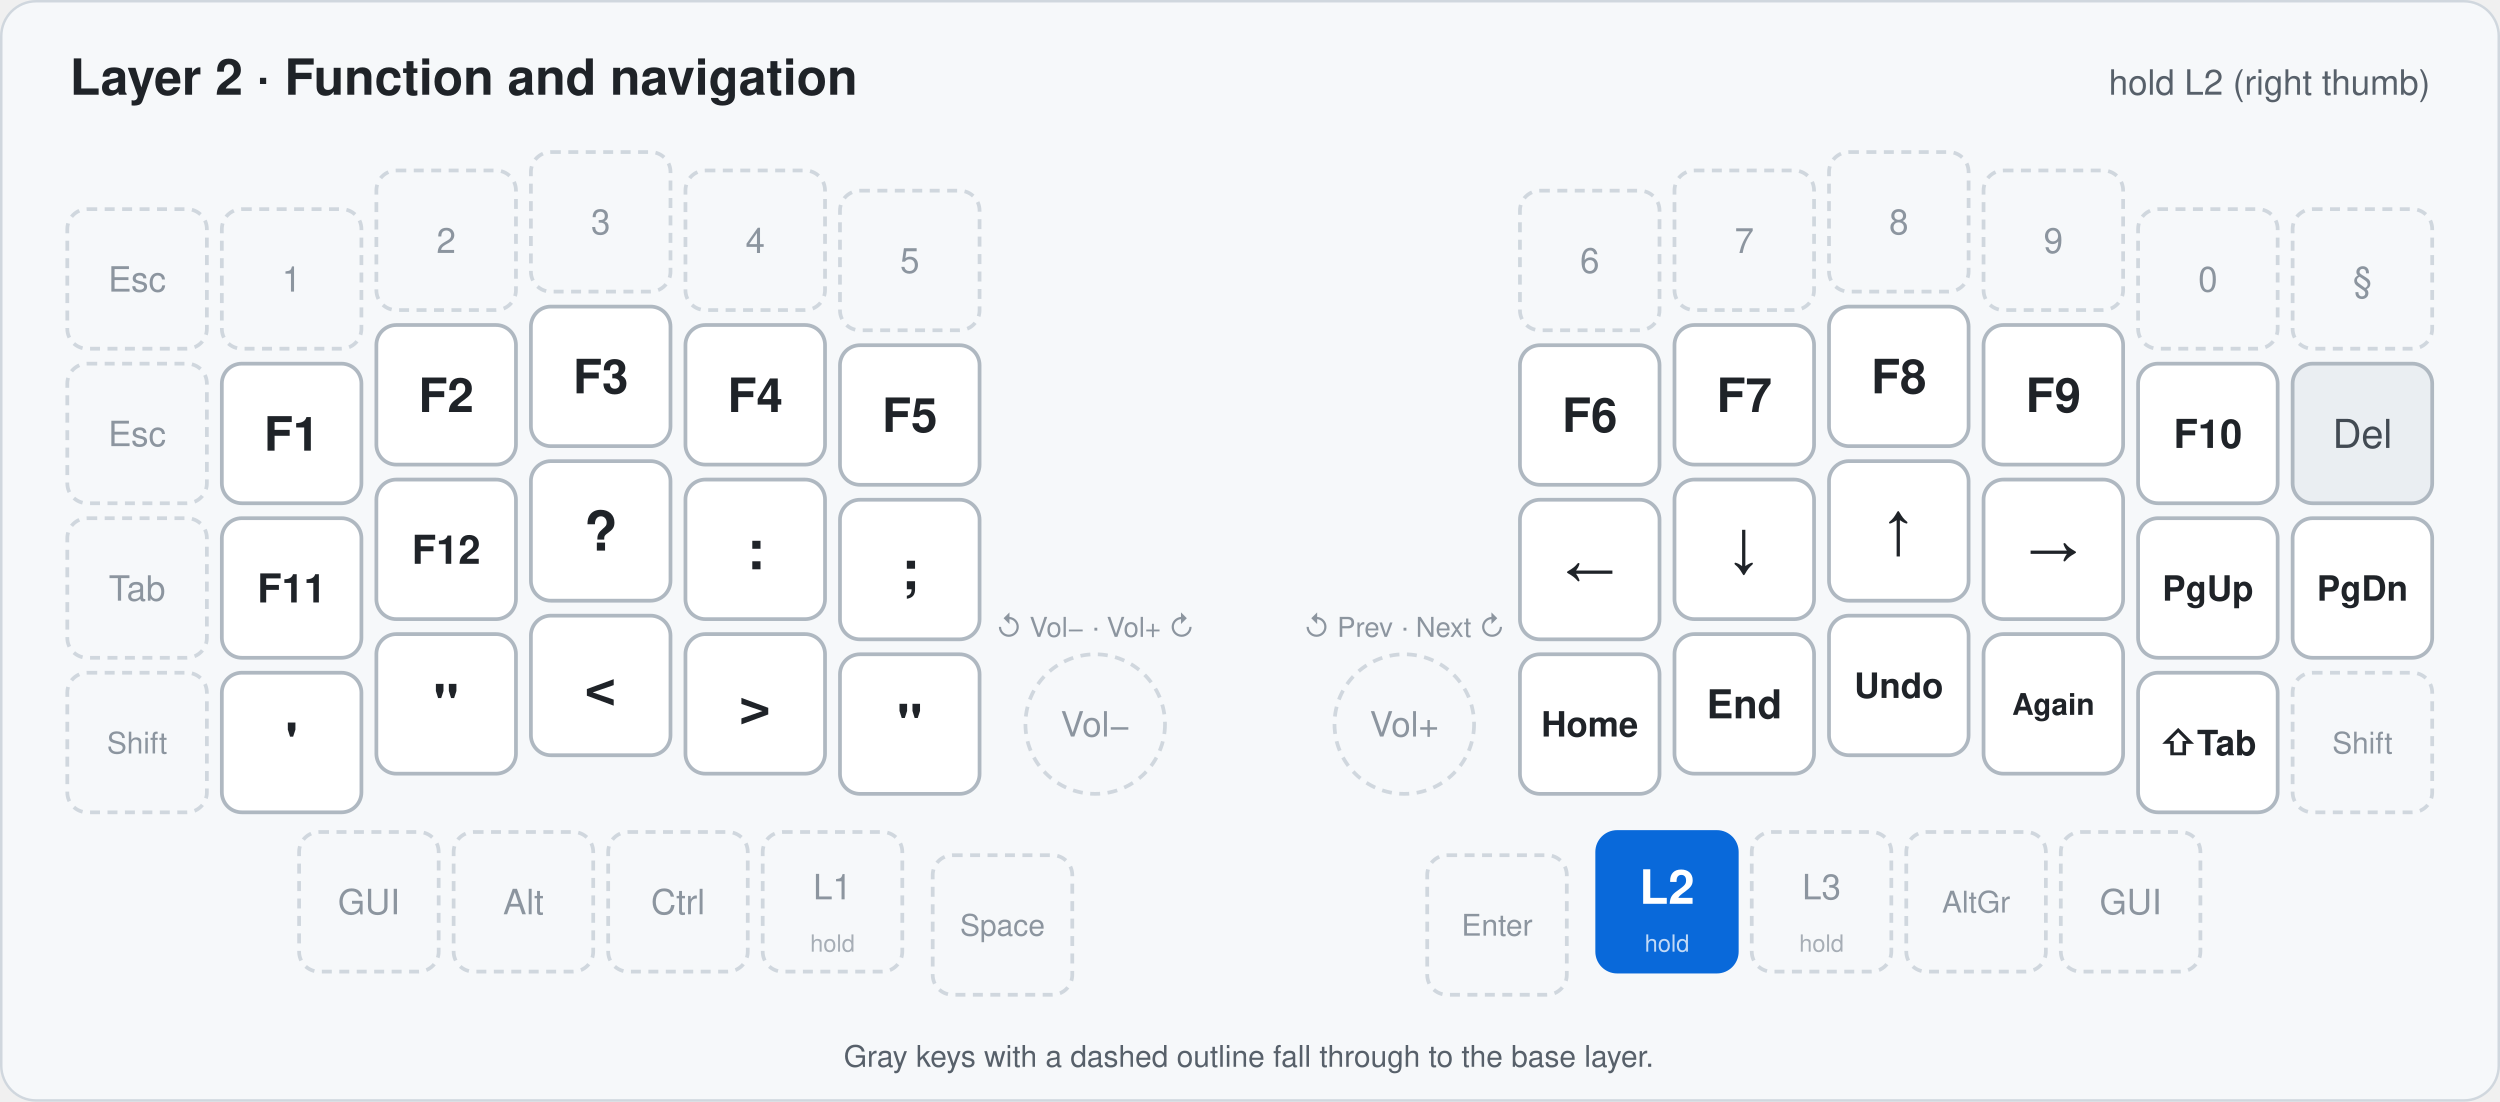
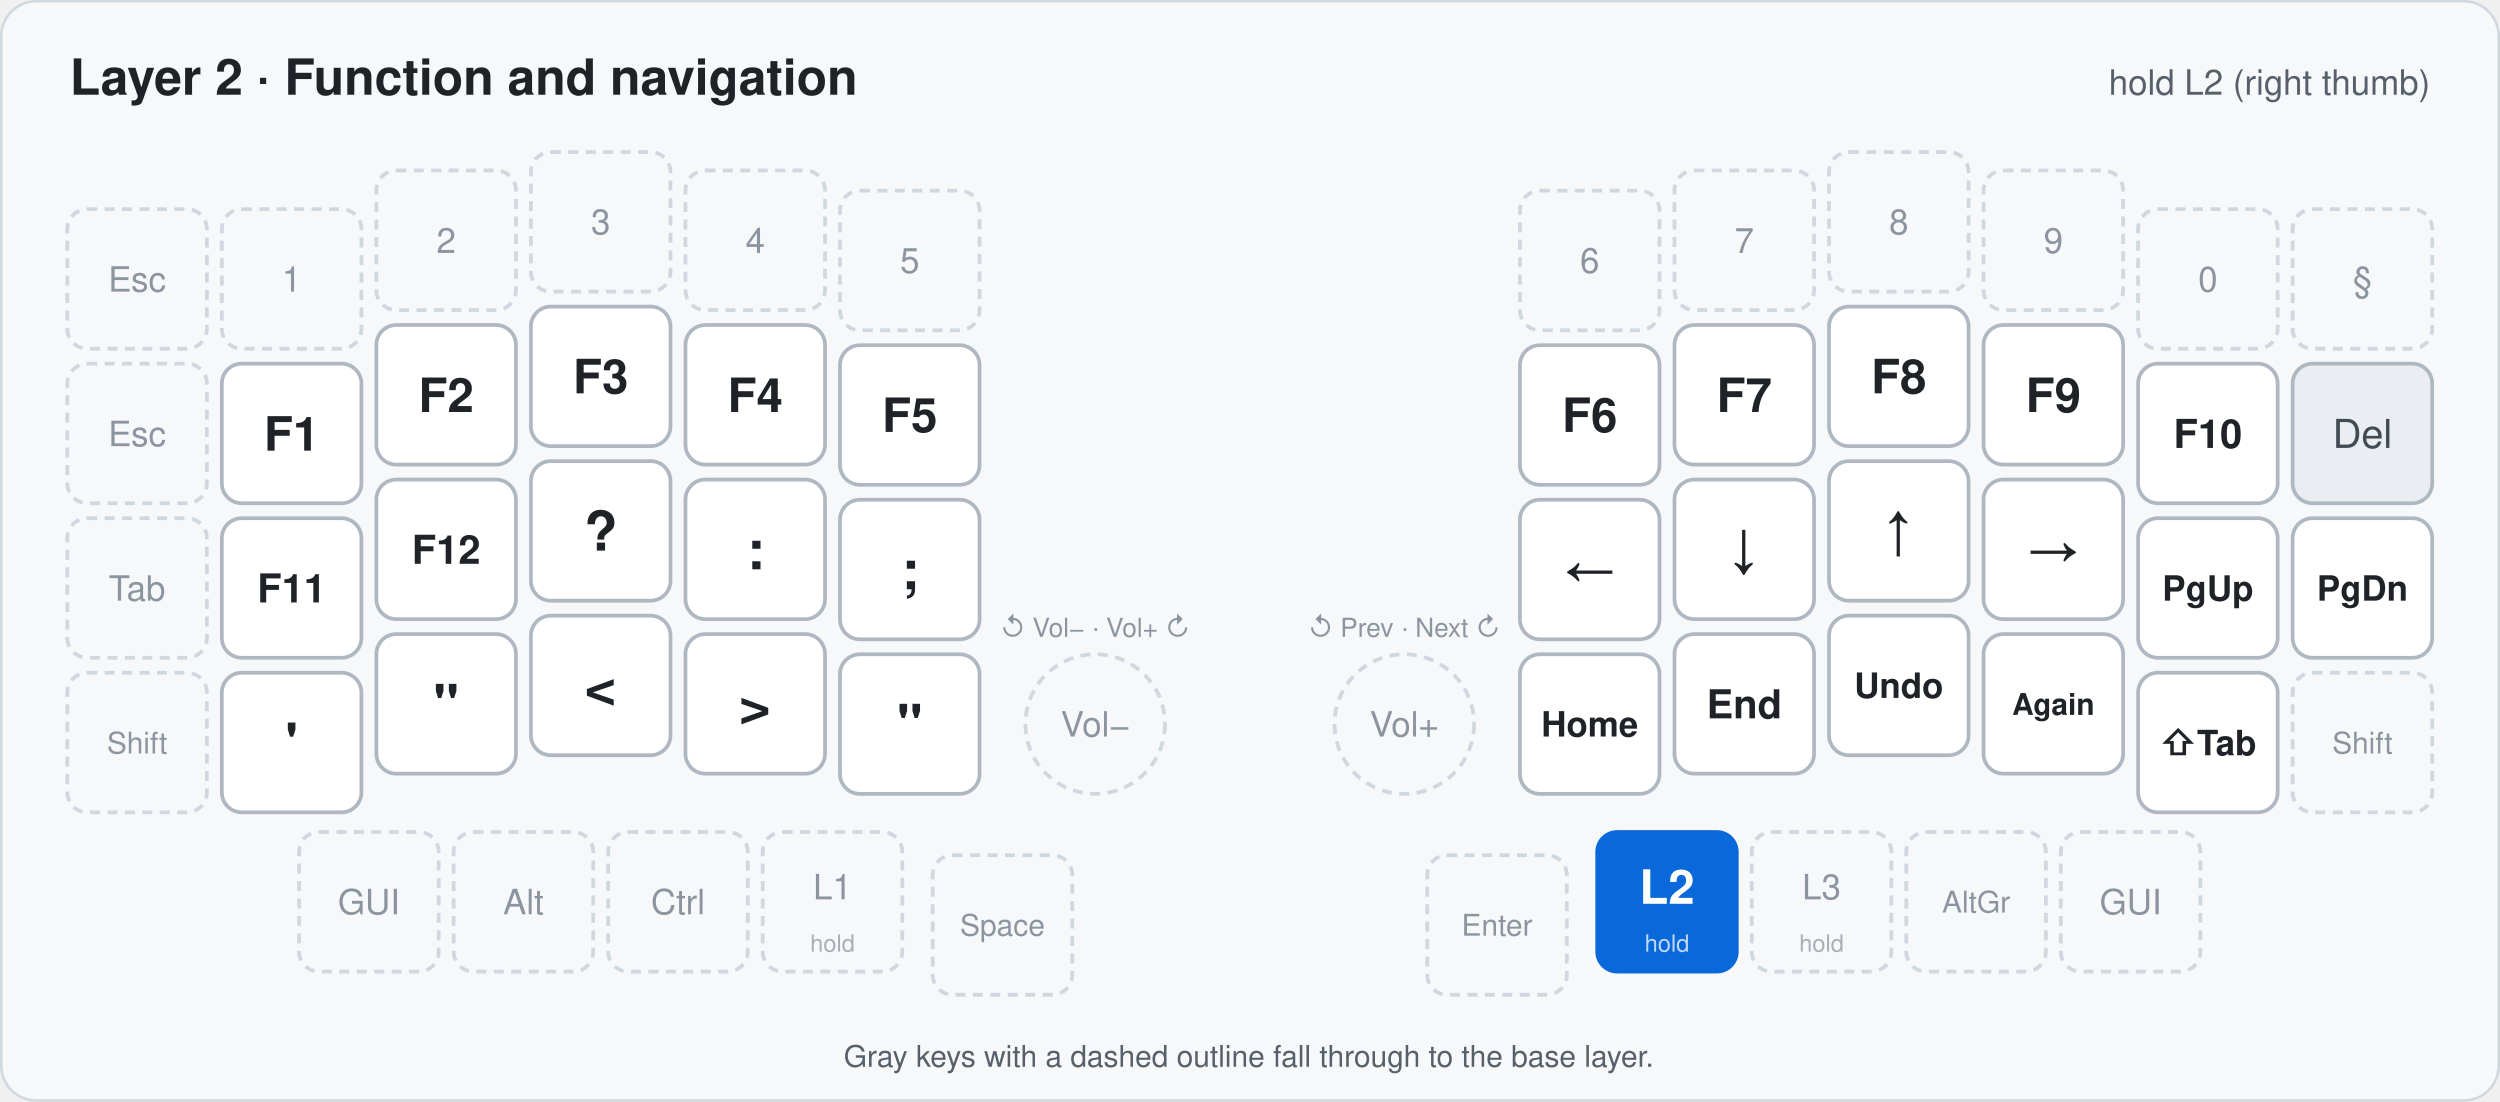
<svg xmlns="http://www.w3.org/2000/svg" viewBox="0 0 1003 442" width="1003" height="442" font-family="-apple-system, 'Segoe UI', Helvetica, Arial, sans-serif">
  <rect x="0.5" y="0.5" width="1002" height="441" rx="14" fill="#f6f8fa" stroke="#d0d7de" />
  <text x="28" y="38" font-size="20" font-weight="600" fill="#1f2328">Layer 2 · Function and navigation</text>
  <text x="975" y="38" font-size="14" fill="#57606a" text-anchor="end">hold L2 (right thumb)</text>
-   <rect x="27.0" y="83.9" width="56" height="56" rx="8" fill="none" stroke="#d0d7de" stroke-width="1.5" stroke-dasharray="4 3" />
+   <rect x="27.0" y="83.9" width="56" height="56.0" rx="8" fill="none" stroke="#d0d7de" stroke-width="1.5" stroke-dasharray="4 3" />
  <text x="55.0" y="117.0" font-size="14" font-weight="400" fill="#8c959f" text-anchor="middle">Esc</text>
-   <rect x="89.0" y="83.9" width="56" height="56" rx="8" fill="none" stroke="#d0d7de" stroke-width="1.5" stroke-dasharray="4 3" />
+   <rect x="89.0" y="83.9" width="56" height="56.0" rx="8" fill="none" stroke="#d0d7de" stroke-width="1.5" stroke-dasharray="4 3" />
  <text x="117.0" y="117.0" font-size="14" font-weight="400" fill="#8c959f" text-anchor="middle">1</text>
-   <rect x="151.0" y="68.4" width="56" height="56" rx="8" fill="none" stroke="#d0d7de" stroke-width="1.5" stroke-dasharray="4 3" />
+   <rect x="151.0" y="68.4" width="56" height="56.0" rx="8" fill="none" stroke="#d0d7de" stroke-width="1.5" stroke-dasharray="4 3" />
  <text x="179.0" y="101.5" font-size="14" font-weight="400" fill="#8c959f" text-anchor="middle">2</text>
-   <rect x="213.0" y="61.0" width="56" height="56" rx="8" fill="none" stroke="#d0d7de" stroke-width="1.5" stroke-dasharray="4 3" />
+   <rect x="213.0" y="61.0" width="56" height="56.0" rx="8" fill="none" stroke="#d0d7de" stroke-width="1.5" stroke-dasharray="4 3" />
  <text x="241.0" y="94.0" font-size="14" font-weight="400" fill="#8c959f" text-anchor="middle">3</text>
-   <rect x="275.0" y="68.4" width="56" height="56" rx="8" fill="none" stroke="#d0d7de" stroke-width="1.5" stroke-dasharray="4 3" />
+   <rect x="275.0" y="68.4" width="56" height="56.0" rx="8" fill="none" stroke="#d0d7de" stroke-width="1.5" stroke-dasharray="4 3" />
  <text x="303.0" y="101.5" font-size="14" font-weight="400" fill="#8c959f" text-anchor="middle">4</text>
-   <rect x="337.0" y="76.5" width="56" height="56" rx="8" fill="none" stroke="#d0d7de" stroke-width="1.5" stroke-dasharray="4 3" />
+   <rect x="337.0" y="76.5" width="56" height="56.0" rx="8" fill="none" stroke="#d0d7de" stroke-width="1.5" stroke-dasharray="4 3" />
  <text x="365.0" y="109.5" font-size="14" font-weight="400" fill="#8c959f" text-anchor="middle">5</text>
-   <rect x="27.0" y="145.9" width="56" height="56" rx="8" fill="none" stroke="#d0d7de" stroke-width="1.5" stroke-dasharray="4 3" />
+   <rect x="27.0" y="145.9" width="56" height="56.0" rx="8" fill="none" stroke="#d0d7de" stroke-width="1.5" stroke-dasharray="4 3" />
  <text x="55.0" y="179.0" font-size="14" font-weight="400" fill="#8c959f" text-anchor="middle">Esc</text>
-   <rect x="89.0" y="145.9" width="56" height="56" rx="8" fill="#ffffff" stroke="#afb8c1" stroke-width="1.5" />
+   <rect x="89.0" y="145.9" width="56" height="56.0" rx="8" fill="#ffffff" stroke="#afb8c1" stroke-width="1.5" />
  <text x="117.0" y="180.8" font-size="19" font-weight="600" fill="#1f2328" text-anchor="middle">F1</text>
-   <rect x="151.0" y="130.4" width="56" height="56" rx="8" fill="#ffffff" stroke="#afb8c1" stroke-width="1.5" />
+   <rect x="151.0" y="130.4" width="56" height="56.0" rx="8" fill="#ffffff" stroke="#afb8c1" stroke-width="1.5" />
  <text x="179.0" y="165.3" font-size="19" font-weight="600" fill="#1f2328" text-anchor="middle">F2</text>
-   <rect x="213.0" y="123.0" width="56" height="56" rx="8" fill="#ffffff" stroke="#afb8c1" stroke-width="1.5" />
+   <rect x="213.0" y="123.0" width="56" height="56.0" rx="8" fill="#ffffff" stroke="#afb8c1" stroke-width="1.5" />
  <text x="241.0" y="157.8" font-size="19" font-weight="600" fill="#1f2328" text-anchor="middle">F3</text>
-   <rect x="275.0" y="130.4" width="56" height="56" rx="8" fill="#ffffff" stroke="#afb8c1" stroke-width="1.5" />
+   <rect x="275.0" y="130.4" width="56" height="56.0" rx="8" fill="#ffffff" stroke="#afb8c1" stroke-width="1.5" />
  <text x="303.0" y="165.3" font-size="19" font-weight="600" fill="#1f2328" text-anchor="middle">F4</text>
-   <rect x="337.0" y="138.5" width="56" height="56" rx="8" fill="#ffffff" stroke="#afb8c1" stroke-width="1.5" />
+   <rect x="337.0" y="138.5" width="56" height="56.0" rx="8" fill="#ffffff" stroke="#afb8c1" stroke-width="1.5" />
  <text x="365.0" y="173.3" font-size="19" font-weight="600" fill="#1f2328" text-anchor="middle">F5</text>
-   <rect x="27.0" y="207.9" width="56" height="56" rx="8" fill="none" stroke="#d0d7de" stroke-width="1.5" stroke-dasharray="4 3" />
+   <rect x="27.0" y="207.9" width="56" height="56.0" rx="8" fill="none" stroke="#d0d7de" stroke-width="1.5" stroke-dasharray="4 3" />
  <text x="55.0" y="241.0" font-size="14" font-weight="400" fill="#8c959f" text-anchor="middle">Tab</text>
-   <rect x="89.0" y="207.9" width="56" height="56" rx="8" fill="#ffffff" stroke="#afb8c1" stroke-width="1.5" />
+   <rect x="89.0" y="207.9" width="56" height="56.0" rx="8" fill="#ffffff" stroke="#afb8c1" stroke-width="1.5" />
  <text x="117.0" y="241.7" font-size="16" font-weight="600" fill="#1f2328" text-anchor="middle">F11</text>
-   <rect x="151.0" y="192.4" width="56" height="56" rx="8" fill="#ffffff" stroke="#afb8c1" stroke-width="1.5" />
+   <rect x="151.0" y="192.4" width="56" height="56.0" rx="8" fill="#ffffff" stroke="#afb8c1" stroke-width="1.5" />
  <text x="179.0" y="226.2" font-size="16" font-weight="600" fill="#1f2328" text-anchor="middle">F12</text>
-   <rect x="213.0" y="185.0" width="56" height="56" rx="8" fill="#ffffff" stroke="#afb8c1" stroke-width="1.5" />
+   <rect x="213.0" y="185.0" width="56" height="56.0" rx="8" fill="#ffffff" stroke="#afb8c1" stroke-width="1.5" />
  <text x="241.0" y="220.9" font-size="22" font-weight="600" fill="#1f2328" text-anchor="middle">?</text>
-   <rect x="275.0" y="192.4" width="56" height="56" rx="8" fill="#ffffff" stroke="#afb8c1" stroke-width="1.5" />
+   <rect x="275.0" y="192.4" width="56" height="56.0" rx="8" fill="#ffffff" stroke="#afb8c1" stroke-width="1.5" />
  <text x="303.0" y="228.4" font-size="22" font-weight="600" fill="#1f2328" text-anchor="middle">:</text>
-   <rect x="337.0" y="200.5" width="56" height="56" rx="8" fill="#ffffff" stroke="#afb8c1" stroke-width="1.5" />
+   <rect x="337.0" y="200.5" width="56" height="56.0" rx="8" fill="#ffffff" stroke="#afb8c1" stroke-width="1.5" />
  <text x="365.0" y="236.4" font-size="22" font-weight="600" fill="#1f2328" text-anchor="middle">;</text>
-   <rect x="27.0" y="269.9" width="56" height="56" rx="8" fill="none" stroke="#d0d7de" stroke-width="1.5" stroke-dasharray="4 3" />
+   <rect x="27.0" y="269.9" width="56" height="56.0" rx="8" fill="none" stroke="#d0d7de" stroke-width="1.5" stroke-dasharray="4 3" />
  <text x="55.0" y="302.3" font-size="12" font-weight="400" fill="#8c959f" text-anchor="middle">Shift</text>
-   <rect x="89.0" y="269.9" width="56" height="56" rx="8" fill="#ffffff" stroke="#afb8c1" stroke-width="1.5" />
+   <rect x="89.0" y="269.9" width="56" height="56.0" rx="8" fill="#ffffff" stroke="#afb8c1" stroke-width="1.5" />
  <text x="117.0" y="305.9" font-size="22" font-weight="600" fill="#1f2328" text-anchor="middle">'</text>
-   <rect x="151.0" y="254.4" width="56" height="56" rx="8" fill="#ffffff" stroke="#afb8c1" stroke-width="1.5" />
+   <rect x="151.0" y="254.4" width="56" height="56.0" rx="8" fill="#ffffff" stroke="#afb8c1" stroke-width="1.5" />
  <text x="179.0" y="290.4" font-size="22" font-weight="600" fill="#1f2328" text-anchor="middle">"</text>
-   <rect x="213.0" y="247.0" width="56" height="56" rx="8" fill="#ffffff" stroke="#afb8c1" stroke-width="1.5" />
+   <rect x="213.0" y="247.0" width="56" height="56.0" rx="8" fill="#ffffff" stroke="#afb8c1" stroke-width="1.5" />
  <text x="241.0" y="282.9" font-size="22" font-weight="600" fill="#1f2328" text-anchor="middle">&lt;</text>
-   <rect x="275.0" y="254.4" width="56" height="56" rx="8" fill="#ffffff" stroke="#afb8c1" stroke-width="1.5" />
+   <rect x="275.0" y="254.4" width="56" height="56.0" rx="8" fill="#ffffff" stroke="#afb8c1" stroke-width="1.5" />
  <text x="303.0" y="290.4" font-size="22" font-weight="600" fill="#1f2328" text-anchor="middle">&gt;</text>
-   <rect x="337.0" y="262.5" width="56" height="56" rx="8" fill="#ffffff" stroke="#afb8c1" stroke-width="1.5" />
+   <rect x="337.0" y="262.5" width="56" height="56.0" rx="8" fill="#ffffff" stroke="#afb8c1" stroke-width="1.5" />
  <text x="365.0" y="298.4" font-size="22" font-weight="600" fill="#1f2328" text-anchor="middle">"</text>
-   <rect x="120.0" y="333.8" width="56" height="56" rx="8" fill="none" stroke="#d0d7de" stroke-width="1.5" stroke-dasharray="4 3" />
+   <rect x="120.0" y="333.8" width="56" height="56.0" rx="8" fill="none" stroke="#d0d7de" stroke-width="1.5" stroke-dasharray="4 3" />
  <text x="148.0" y="366.8" font-size="14" font-weight="400" fill="#8c959f" text-anchor="middle">GUI</text>
-   <rect x="182.0" y="333.8" width="56" height="56" rx="8" fill="none" stroke="#d0d7de" stroke-width="1.5" stroke-dasharray="4 3" />
+   <rect x="182.0" y="333.8" width="56" height="56.0" rx="8" fill="none" stroke="#d0d7de" stroke-width="1.5" stroke-dasharray="4 3" />
  <text x="210.0" y="366.8" font-size="14" font-weight="400" fill="#8c959f" text-anchor="middle">Alt</text>
-   <rect x="244.0" y="333.8" width="56" height="56" rx="8" fill="none" stroke="#d0d7de" stroke-width="1.5" stroke-dasharray="4 3" />
+   <rect x="244.0" y="333.8" width="56" height="56.0" rx="8" fill="none" stroke="#d0d7de" stroke-width="1.5" stroke-dasharray="4 3" />
  <text x="272.0" y="366.8" font-size="14" font-weight="400" fill="#8c959f" text-anchor="middle">Ctrl</text>
-   <rect x="306.0" y="333.8" width="56" height="56" rx="8" fill="none" stroke="#d0d7de" stroke-width="1.5" stroke-dasharray="4 3" />
+   <rect x="306.0" y="333.8" width="56" height="56.0" rx="8" fill="none" stroke="#d0d7de" stroke-width="1.5" stroke-dasharray="4 3" />
  <text x="334.0" y="360.8" font-size="14" font-weight="400" fill="#8c959f" text-anchor="middle">L1</text>
  <text x="334.0" y="381.8" font-size="9.5" fill="#8c959f" opacity="0.75" text-anchor="middle">hold</text>
-   <rect x="374.2" y="343.1" width="56" height="56" rx="8" fill="none" stroke="#d0d7de" stroke-width="1.5" stroke-dasharray="4 3" />
+   <rect x="374.2" y="343.1" width="56" height="56.0" rx="8" fill="none" stroke="#d0d7de" stroke-width="1.5" stroke-dasharray="4 3" />
  <text x="402.2" y="375.4" font-size="12" font-weight="400" fill="#8c959f" text-anchor="middle">Space</text>
  <circle cx="439.4" cy="290.5" r="28.0" fill="none" stroke="#d0d7de" stroke-width="1.5" stroke-dasharray="4 3" />
  <text x="439.4" y="295.5" font-size="14" font-weight="400" fill="#8c959f" text-anchor="middle">Vol−</text>
-   <rect x="919.8" y="83.9" width="56" height="56" rx="8" fill="none" stroke="#d0d7de" stroke-width="1.5" stroke-dasharray="4 3" />
+   <rect x="919.8" y="83.9" width="56" height="56.0" rx="8" fill="none" stroke="#d0d7de" stroke-width="1.5" stroke-dasharray="4 3" />
  <text x="947.8" y="117.0" font-size="14" font-weight="400" fill="#8c959f" text-anchor="middle">§</text>
-   <rect x="857.8" y="83.9" width="56" height="56" rx="8" fill="none" stroke="#d0d7de" stroke-width="1.5" stroke-dasharray="4 3" />
+   <rect x="857.8" y="83.9" width="56" height="56.0" rx="8" fill="none" stroke="#d0d7de" stroke-width="1.5" stroke-dasharray="4 3" />
  <text x="885.8" y="117.0" font-size="14" font-weight="400" fill="#8c959f" text-anchor="middle">0</text>
-   <rect x="795.8" y="68.4" width="56" height="56" rx="8" fill="none" stroke="#d0d7de" stroke-width="1.5" stroke-dasharray="4 3" />
+   <rect x="795.8" y="68.4" width="56" height="56.0" rx="8" fill="none" stroke="#d0d7de" stroke-width="1.5" stroke-dasharray="4 3" />
  <text x="823.8" y="101.5" font-size="14" font-weight="400" fill="#8c959f" text-anchor="middle">9</text>
-   <rect x="733.8" y="61.0" width="56" height="56" rx="8" fill="none" stroke="#d0d7de" stroke-width="1.5" stroke-dasharray="4 3" />
+   <rect x="733.8" y="61.0" width="56" height="56.0" rx="8" fill="none" stroke="#d0d7de" stroke-width="1.5" stroke-dasharray="4 3" />
  <text x="761.8" y="94.0" font-size="14" font-weight="400" fill="#8c959f" text-anchor="middle">8</text>
-   <rect x="671.8" y="68.4" width="56" height="56" rx="8" fill="none" stroke="#d0d7de" stroke-width="1.5" stroke-dasharray="4 3" />
+   <rect x="671.8" y="68.4" width="56" height="56.0" rx="8" fill="none" stroke="#d0d7de" stroke-width="1.5" stroke-dasharray="4 3" />
  <text x="699.8" y="101.5" font-size="14" font-weight="400" fill="#8c959f" text-anchor="middle">7</text>
-   <rect x="609.8" y="76.5" width="56" height="56" rx="8" fill="none" stroke="#d0d7de" stroke-width="1.5" stroke-dasharray="4 3" />
+   <rect x="609.8" y="76.5" width="56" height="56.0" rx="8" fill="none" stroke="#d0d7de" stroke-width="1.5" stroke-dasharray="4 3" />
  <text x="637.8" y="109.5" font-size="14" font-weight="400" fill="#8c959f" text-anchor="middle">6</text>
-   <rect x="919.8" y="145.9" width="56" height="56" rx="8" fill="#eaeef2" stroke="#afb8c1" stroke-width="1.5" />
+   <rect x="919.8" y="145.9" width="56" height="56.0" rx="8" fill="#eaeef2" stroke="#afb8c1" stroke-width="1.5" />
  <text x="947.8" y="179.7" font-size="16" font-weight="400" fill="#424a53" text-anchor="middle">Del</text>
-   <rect x="857.8" y="145.9" width="56" height="56" rx="8" fill="#ffffff" stroke="#afb8c1" stroke-width="1.5" />
+   <rect x="857.8" y="145.9" width="56" height="56.0" rx="8" fill="#ffffff" stroke="#afb8c1" stroke-width="1.5" />
  <text x="885.8" y="179.7" font-size="16" font-weight="600" fill="#1f2328" text-anchor="middle">F10</text>
-   <rect x="795.8" y="130.4" width="56" height="56" rx="8" fill="#ffffff" stroke="#afb8c1" stroke-width="1.5" />
+   <rect x="795.8" y="130.4" width="56" height="56.0" rx="8" fill="#ffffff" stroke="#afb8c1" stroke-width="1.5" />
  <text x="823.8" y="165.3" font-size="19" font-weight="600" fill="#1f2328" text-anchor="middle">F9</text>
-   <rect x="733.8" y="123.0" width="56" height="56" rx="8" fill="#ffffff" stroke="#afb8c1" stroke-width="1.5" />
+   <rect x="733.8" y="123.0" width="56" height="56.0" rx="8" fill="#ffffff" stroke="#afb8c1" stroke-width="1.5" />
  <text x="761.8" y="157.8" font-size="19" font-weight="600" fill="#1f2328" text-anchor="middle">F8</text>
-   <rect x="671.8" y="130.4" width="56" height="56" rx="8" fill="#ffffff" stroke="#afb8c1" stroke-width="1.5" />
+   <rect x="671.8" y="130.4" width="56" height="56.0" rx="8" fill="#ffffff" stroke="#afb8c1" stroke-width="1.5" />
  <text x="699.8" y="165.3" font-size="19" font-weight="600" fill="#1f2328" text-anchor="middle">F7</text>
-   <rect x="609.8" y="138.5" width="56" height="56" rx="8" fill="#ffffff" stroke="#afb8c1" stroke-width="1.5" />
+   <rect x="609.8" y="138.5" width="56" height="56.0" rx="8" fill="#ffffff" stroke="#afb8c1" stroke-width="1.5" />
  <text x="637.8" y="173.3" font-size="19" font-weight="600" fill="#1f2328" text-anchor="middle">F6</text>
-   <rect x="919.8" y="207.9" width="56" height="56" rx="8" fill="#ffffff" stroke="#afb8c1" stroke-width="1.5" />
+   <rect x="919.8" y="207.9" width="56" height="56.0" rx="8" fill="#ffffff" stroke="#afb8c1" stroke-width="1.5" />
  <text x="947.8" y="241.0" font-size="14" font-weight="600" fill="#1f2328" text-anchor="middle">PgDn</text>
-   <rect x="857.8" y="207.9" width="56" height="56" rx="8" fill="#ffffff" stroke="#afb8c1" stroke-width="1.5" />
+   <rect x="857.8" y="207.9" width="56" height="56.0" rx="8" fill="#ffffff" stroke="#afb8c1" stroke-width="1.5" />
  <text x="885.8" y="241.0" font-size="14" font-weight="600" fill="#1f2328" text-anchor="middle">PgUp</text>
-   <rect x="795.8" y="192.4" width="56" height="56" rx="8" fill="#ffffff" stroke="#afb8c1" stroke-width="1.5" />
+   <rect x="795.8" y="192.4" width="56" height="56.0" rx="8" fill="#ffffff" stroke="#afb8c1" stroke-width="1.5" />
  <text x="823.8" y="228.4" font-size="22" font-weight="600" fill="#1f2328" text-anchor="middle">→</text>
-   <rect x="733.8" y="185.0" width="56" height="56" rx="8" fill="#ffffff" stroke="#afb8c1" stroke-width="1.5" />
+   <rect x="733.8" y="185.0" width="56" height="56.0" rx="8" fill="#ffffff" stroke="#afb8c1" stroke-width="1.5" />
  <text x="761.8" y="220.9" font-size="22" font-weight="600" fill="#1f2328" text-anchor="middle">↑</text>
-   <rect x="671.8" y="192.4" width="56" height="56" rx="8" fill="#ffffff" stroke="#afb8c1" stroke-width="1.5" />
+   <rect x="671.8" y="192.4" width="56" height="56.0" rx="8" fill="#ffffff" stroke="#afb8c1" stroke-width="1.5" />
  <text x="699.8" y="228.4" font-size="22" font-weight="600" fill="#1f2328" text-anchor="middle">↓</text>
-   <rect x="609.8" y="200.5" width="56" height="56" rx="8" fill="#ffffff" stroke="#afb8c1" stroke-width="1.5" />
+   <rect x="609.8" y="200.5" width="56" height="56.0" rx="8" fill="#ffffff" stroke="#afb8c1" stroke-width="1.5" />
  <text x="637.8" y="236.4" font-size="22" font-weight="600" fill="#1f2328" text-anchor="middle">←</text>
-   <rect x="919.8" y="269.9" width="56" height="56" rx="8" fill="none" stroke="#d0d7de" stroke-width="1.5" stroke-dasharray="4 3" />
+   <rect x="919.8" y="269.9" width="56" height="56.0" rx="8" fill="none" stroke="#d0d7de" stroke-width="1.5" stroke-dasharray="4 3" />
  <text x="947.8" y="302.3" font-size="12" font-weight="400" fill="#8c959f" text-anchor="middle">Shift</text>
-   <rect x="857.8" y="269.9" width="56" height="56" rx="8" fill="#ffffff" stroke="#afb8c1" stroke-width="1.5" />
+   <rect x="857.8" y="269.9" width="56" height="56.0" rx="8" fill="#ffffff" stroke="#afb8c1" stroke-width="1.5" />
  <text x="885.8" y="303.0" font-size="14" font-weight="600" fill="#1f2328" text-anchor="middle">⇧Tab</text>
-   <rect x="795.8" y="254.4" width="56" height="56" rx="8" fill="#ffffff" stroke="#afb8c1" stroke-width="1.5" />
+   <rect x="795.8" y="254.4" width="56" height="56.0" rx="8" fill="#ffffff" stroke="#afb8c1" stroke-width="1.5" />
  <text x="823.8" y="286.8" font-size="12" font-weight="600" fill="#1f2328" text-anchor="middle">Again</text>
-   <rect x="733.8" y="247.0" width="56" height="56" rx="8" fill="#ffffff" stroke="#afb8c1" stroke-width="1.5" />
+   <rect x="733.8" y="247.0" width="56" height="56.0" rx="8" fill="#ffffff" stroke="#afb8c1" stroke-width="1.5" />
  <text x="761.8" y="280.0" font-size="14" font-weight="600" fill="#1f2328" text-anchor="middle">Undo</text>
-   <rect x="671.8" y="254.4" width="56" height="56" rx="8" fill="#ffffff" stroke="#afb8c1" stroke-width="1.5" />
+   <rect x="671.8" y="254.4" width="56" height="56.0" rx="8" fill="#ffffff" stroke="#afb8c1" stroke-width="1.5" />
  <text x="699.8" y="288.2" font-size="16" font-weight="600" fill="#1f2328" text-anchor="middle">End</text>
-   <rect x="609.8" y="262.5" width="56" height="56" rx="8" fill="#ffffff" stroke="#afb8c1" stroke-width="1.5" />
+   <rect x="609.8" y="262.5" width="56" height="56.0" rx="8" fill="#ffffff" stroke="#afb8c1" stroke-width="1.5" />
  <text x="637.8" y="295.5" font-size="14" font-weight="600" fill="#1f2328" text-anchor="middle">Home</text>
-   <rect x="826.8" y="333.8" width="56" height="56" rx="8" fill="none" stroke="#d0d7de" stroke-width="1.5" stroke-dasharray="4 3" />
+   <rect x="826.8" y="333.8" width="56" height="56.0" rx="8" fill="none" stroke="#d0d7de" stroke-width="1.5" stroke-dasharray="4 3" />
  <text x="854.8" y="366.8" font-size="14" font-weight="400" fill="#8c959f" text-anchor="middle">GUI</text>
-   <rect x="764.8" y="333.8" width="56" height="56" rx="8" fill="none" stroke="#d0d7de" stroke-width="1.5" stroke-dasharray="4 3" />
+   <rect x="764.8" y="333.8" width="56" height="56.0" rx="8" fill="none" stroke="#d0d7de" stroke-width="1.5" stroke-dasharray="4 3" />
  <text x="792.8" y="366.1" font-size="12" font-weight="400" fill="#8c959f" text-anchor="middle">AltGr</text>
-   <rect x="702.8" y="333.8" width="56" height="56" rx="8" fill="none" stroke="#d0d7de" stroke-width="1.5" stroke-dasharray="4 3" />
+   <rect x="702.8" y="333.8" width="56" height="56.0" rx="8" fill="none" stroke="#d0d7de" stroke-width="1.5" stroke-dasharray="4 3" />
  <text x="730.8" y="360.8" font-size="14" font-weight="400" fill="#8c959f" text-anchor="middle">L3</text>
  <text x="730.8" y="381.8" font-size="9.5" fill="#8c959f" opacity="0.75" text-anchor="middle">hold</text>
-   <rect x="640.8" y="333.8" width="56" height="56" rx="8" fill="#0969da" stroke="#0969da" stroke-width="1.5" />
+   <rect x="640.8" y="333.8" width="56" height="56.0" rx="8" fill="#0969da" stroke="#0969da" stroke-width="1.5" />
  <text x="668.8" y="362.6" font-size="19" font-weight="600" fill="#ffffff" text-anchor="middle">L2</text>
  <text x="668.8" y="381.8" font-size="9.5" fill="#ffffff" opacity="0.75" text-anchor="middle">hold</text>
-   <rect x="572.6" y="343.1" width="56" height="56" rx="8" fill="none" stroke="#d0d7de" stroke-width="1.5" stroke-dasharray="4 3" />
+   <rect x="572.6" y="343.1" width="56" height="56.0" rx="8" fill="none" stroke="#d0d7de" stroke-width="1.5" stroke-dasharray="4 3" />
  <text x="600.6" y="375.4" font-size="12" font-weight="400" fill="#8c959f" text-anchor="middle">Enter</text>
  <circle cx="563.4" cy="290.5" r="28.0" fill="none" stroke="#d0d7de" stroke-width="1.5" stroke-dasharray="4 3" />
  <text x="563.4" y="295.5" font-size="14" font-weight="400" fill="#8c959f" text-anchor="middle">Vol+</text>
-   <text x="439.4" y="255.5" font-size="11" fill="#8c959f" text-anchor="middle">↺ Vol− · Vol+ ↻</text>
-   <text x="563.4" y="255.5" font-size="11" fill="#8c959f" text-anchor="middle">↺ Prev · Next ↻</text>
+   <text x="439.4" y="255.5" font-size="10.5" fill="#8c959f" text-anchor="middle">↺ Vol− · Vol+ ↻</text>
+   <text x="563.4" y="255.5" font-size="10.5" fill="#8c959f" text-anchor="middle">↺ Prev · Next ↻</text>
  <text x="501" y="428" font-size="12" fill="#57606a" text-anchor="middle">Gray keys with a dashed outline fall through to the base layer.</text>
</svg>
